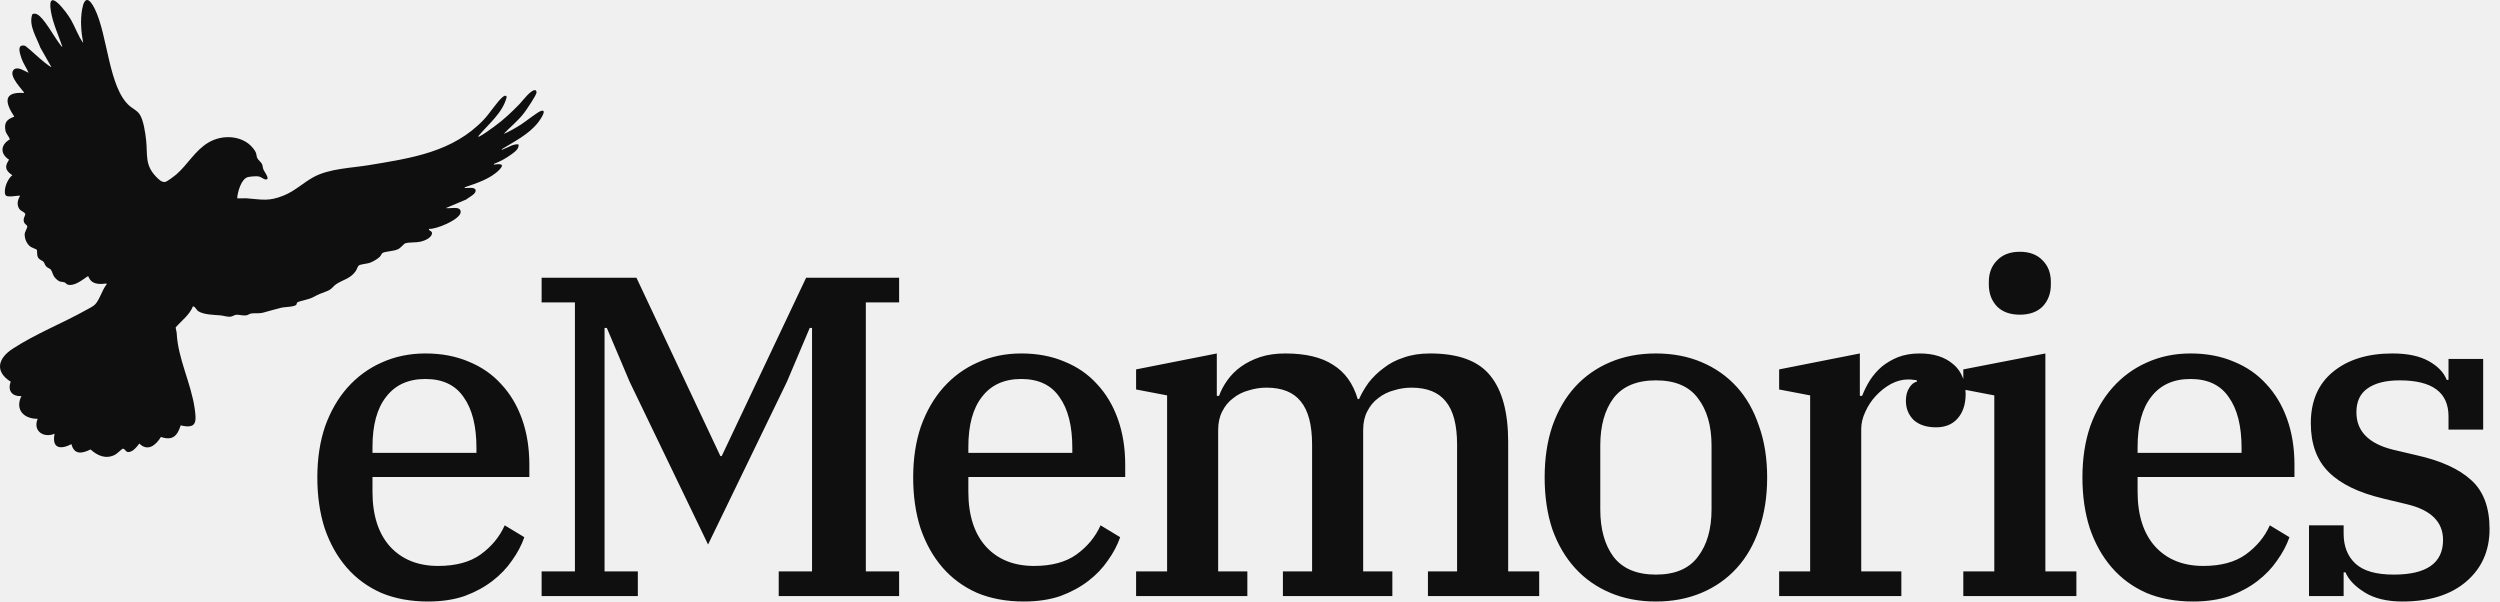
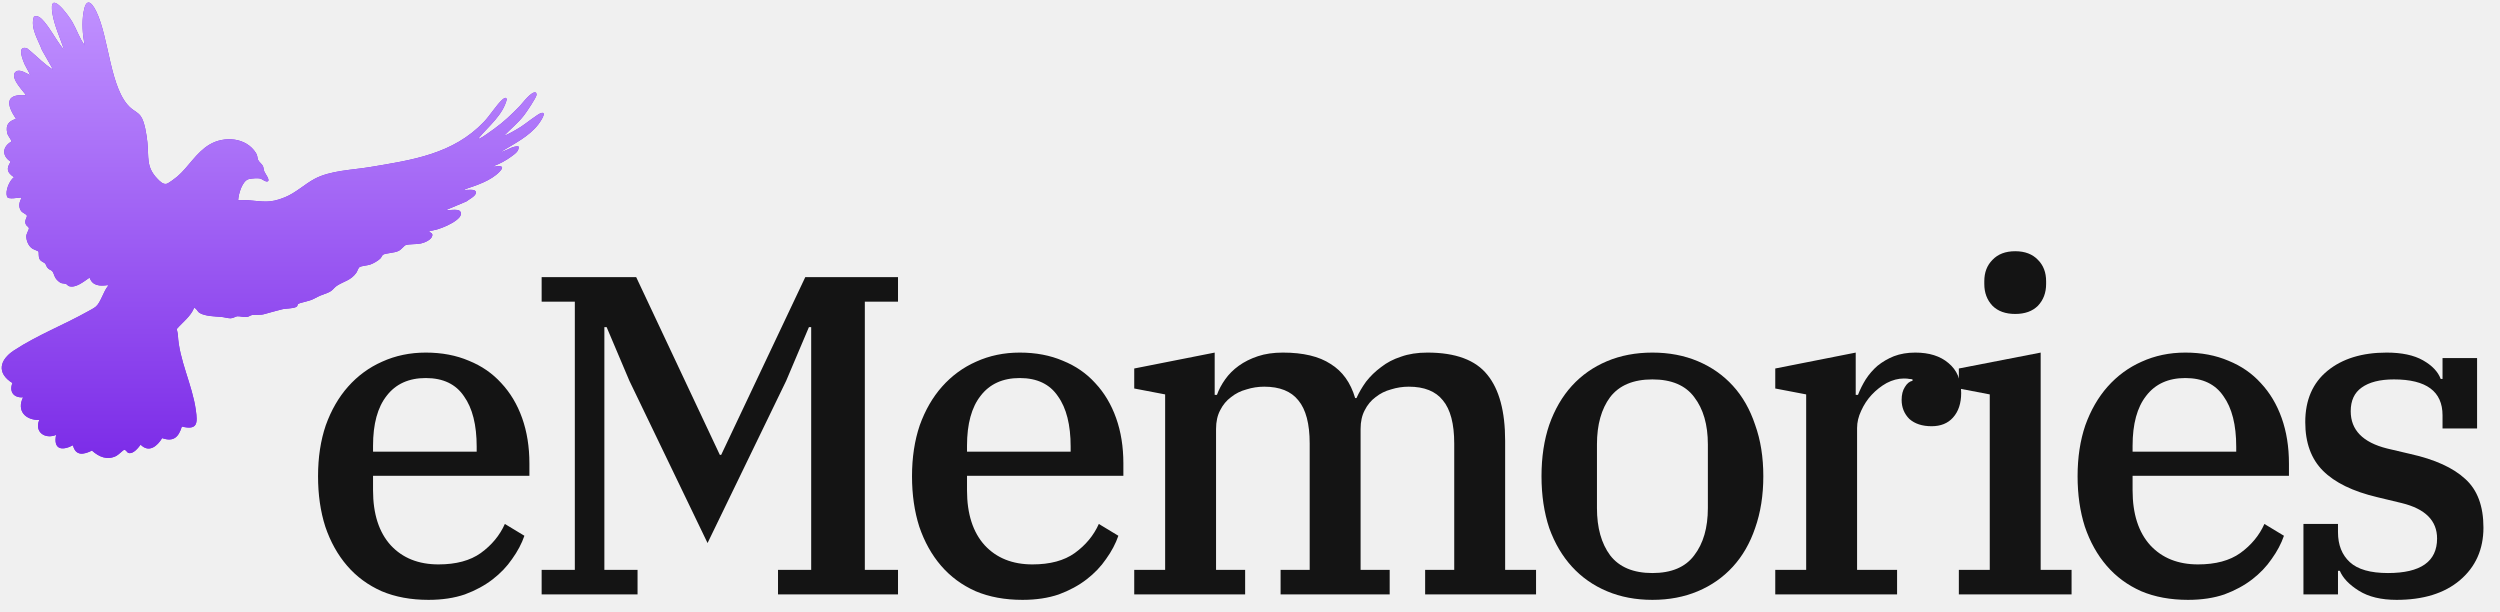
- <svg xmlns="http://www.w3.org/2000/svg" width="133" height="32" viewBox="0 0 133 32" fill="none">
-   <path d="M22.631 18.804C23.488 18.804 24.256 18.949 24.935 19.24C25.614 19.515 26.188 19.912 26.657 20.429C27.142 20.946 27.514 21.569 27.773 22.297C28.032 23.025 28.161 23.834 28.161 24.723V25.377H19.816V26.154C19.816 27.415 20.132 28.394 20.762 29.089C21.393 29.768 22.242 30.108 23.309 30.108C24.247 30.108 25 29.905 25.566 29.501C26.148 29.081 26.576 28.563 26.851 27.948L27.894 28.579C27.749 29 27.531 29.412 27.24 29.817C26.965 30.221 26.616 30.585 26.196 30.908C25.776 31.232 25.282 31.499 24.716 31.709C24.151 31.903 23.504 32 22.776 32C21.838 32 21.005 31.846 20.277 31.539C19.55 31.216 18.936 30.763 18.434 30.181C17.933 29.599 17.544 28.902 17.269 28.094C17.011 27.285 16.882 26.388 16.882 25.401C16.882 24.399 17.019 23.493 17.294 22.685C17.585 21.876 17.981 21.189 18.482 20.623C19 20.041 19.606 19.596 20.302 19.288C21.013 18.965 21.79 18.804 22.631 18.804ZM54.33 18.804C55.187 18.804 55.955 18.949 56.635 19.24C57.314 19.515 57.888 19.911 58.357 20.429C58.842 20.946 59.214 21.569 59.472 22.297C59.731 23.025 59.861 23.833 59.861 24.723V25.377H51.516V26.154C51.516 27.415 51.831 28.394 52.462 29.089C53.092 29.768 53.942 30.108 55.01 30.108C55.947 30.108 56.699 29.905 57.265 29.501C57.847 29.081 58.276 28.563 58.55 27.948L59.593 28.579C59.448 29 59.23 29.412 58.939 29.817C58.664 30.221 58.317 30.585 57.896 30.908C57.476 31.232 56.982 31.499 56.416 31.709C55.85 31.903 55.203 32 54.475 32C53.538 32 52.705 31.846 51.977 31.539C51.25 31.216 50.635 30.763 50.133 30.181C49.632 29.599 49.243 28.902 48.968 28.094C48.71 27.285 48.581 26.388 48.581 25.401C48.581 24.399 48.718 23.493 48.993 22.685C49.284 21.876 49.68 21.189 50.181 20.623C50.699 20.041 51.305 19.596 52.001 19.288C52.712 18.965 53.489 18.804 54.33 18.804ZM88.094 18.804C88.984 18.804 89.793 18.957 90.52 19.265C91.248 19.572 91.871 20.008 92.388 20.574C92.906 21.14 93.302 21.836 93.577 22.66C93.868 23.469 94.013 24.383 94.013 25.401C94.013 26.42 93.868 27.342 93.577 28.167C93.302 28.976 92.906 29.663 92.388 30.229C91.871 30.795 91.248 31.232 90.52 31.539C89.793 31.846 88.984 32 88.094 32C87.205 32 86.396 31.846 85.669 31.539C84.941 31.232 84.318 30.795 83.8 30.229C83.283 29.663 82.879 28.976 82.588 28.167C82.313 27.342 82.175 26.42 82.175 25.401C82.175 24.383 82.313 23.469 82.588 22.66C82.879 21.836 83.283 21.14 83.8 20.574C84.318 20.008 84.941 19.572 85.669 19.265C86.396 18.957 87.205 18.804 88.094 18.804ZM116.534 18.804C117.391 18.804 118.159 18.949 118.839 19.24C119.518 19.515 120.092 19.911 120.561 20.429C121.046 20.946 121.418 21.569 121.676 22.297C121.935 23.025 122.065 23.833 122.065 24.723V25.377H113.72V26.154C113.72 27.415 114.036 28.394 114.667 29.089C115.297 29.768 116.146 30.108 117.214 30.108C118.151 30.108 118.903 29.905 119.469 29.501C120.052 29.081 120.48 28.563 120.755 27.948L121.799 28.579C121.653 29 121.434 29.412 121.143 29.817C120.868 30.221 120.521 30.585 120.1 30.908C119.68 31.232 119.187 31.499 118.621 31.709C118.055 31.903 117.407 32 116.679 32C115.742 32 114.909 31.846 114.181 31.539C113.454 31.216 112.839 30.763 112.338 30.181C111.836 29.599 111.448 28.902 111.174 28.094C110.915 27.285 110.785 26.388 110.785 25.401C110.785 24.399 110.922 23.493 111.197 22.685C111.488 21.876 111.885 21.189 112.386 20.623C112.904 20.041 113.51 19.596 114.206 19.288C114.917 18.965 115.693 18.804 116.534 18.804ZM127.277 18.804C128.086 18.804 128.733 18.941 129.218 19.216C129.703 19.491 130.018 19.822 130.164 20.21H130.261V19.095H132.105V22.855H130.261V22.151C130.261 20.874 129.396 20.235 127.666 20.235C126.922 20.235 126.347 20.38 125.943 20.671C125.555 20.946 125.361 21.367 125.361 21.933C125.361 22.935 126.008 23.599 127.301 23.922L128.539 24.213C129.849 24.504 130.827 24.949 131.474 25.547C132.121 26.129 132.444 26.995 132.444 28.143C132.444 29.307 132.024 30.246 131.183 30.957C130.359 31.652 129.234 32 127.811 32C126.986 32 126.315 31.838 125.798 31.515C125.28 31.191 124.941 30.835 124.779 30.447H124.681V31.709H122.839V27.948H124.681V28.386C124.681 29.065 124.892 29.598 125.312 29.986C125.733 30.375 126.412 30.569 127.35 30.569C129.097 30.569 129.97 29.954 129.97 28.725C129.97 27.771 129.339 27.14 128.078 26.833L126.768 26.518C125.475 26.21 124.512 25.741 123.882 25.11C123.251 24.48 122.935 23.614 122.935 22.515C122.935 21.334 123.331 20.42 124.124 19.774C124.916 19.127 125.967 18.804 127.277 18.804ZM38.324 24.262H38.396L42.885 14.777H47.833V16.087H46.062V30.399H47.833V31.709H41.428V30.399H43.2V17.445H43.078L41.865 20.308L37.669 28.968L33.496 20.308L32.283 17.445H32.162V30.399H33.933V31.709H28.814V30.399H30.586V16.087H28.814V14.777H33.86L38.324 24.262ZM76.087 18.804C77.591 18.804 78.658 19.2 79.289 19.992C79.919 20.769 80.235 21.941 80.235 23.51V30.399H81.885V31.709H75.966V30.399H77.517V23.655C77.517 22.604 77.315 21.836 76.911 21.351C76.523 20.866 75.916 20.623 75.091 20.623C74.768 20.623 74.453 20.672 74.146 20.769C73.839 20.85 73.564 20.987 73.321 21.181C73.079 21.359 72.885 21.593 72.739 21.884C72.593 22.159 72.52 22.491 72.52 22.879V30.399H74.073V31.709H68.251V30.399H69.803V23.655C69.803 22.604 69.601 21.836 69.197 21.351C68.809 20.866 68.202 20.623 67.378 20.623C67.054 20.623 66.739 20.672 66.431 20.769C66.124 20.85 65.85 20.987 65.607 21.181C65.365 21.359 65.171 21.593 65.025 21.884C64.88 22.159 64.806 22.491 64.806 22.879V30.399H66.359V31.709H60.44V30.399H62.09V21.035L60.44 20.72V19.652L64.734 18.804V21.06H64.855C64.952 20.785 65.098 20.509 65.292 20.235C65.486 19.96 65.728 19.717 66.019 19.507C66.31 19.297 66.65 19.127 67.038 18.997C67.426 18.868 67.871 18.804 68.373 18.804C69.456 18.804 70.305 19.006 70.92 19.41C71.55 19.798 71.987 20.405 72.229 21.23H72.302C72.432 20.939 72.601 20.647 72.811 20.356C73.038 20.064 73.305 19.806 73.612 19.579C73.919 19.337 74.275 19.151 74.679 19.022C75.084 18.876 75.553 18.804 76.087 18.804ZM108.814 30.399H110.464V31.709H104.448V30.399H106.097V21.035L104.562 20.741C104.568 20.813 104.572 20.887 104.572 20.962C104.572 21.512 104.427 21.949 104.135 22.273C103.861 22.58 103.481 22.733 102.996 22.733C102.494 22.733 102.097 22.604 101.806 22.345C101.532 22.07 101.394 21.73 101.394 21.326C101.394 21.051 101.451 20.825 101.564 20.647C101.677 20.453 101.815 20.34 101.976 20.308V20.235C101.928 20.218 101.871 20.21 101.806 20.21C101.742 20.194 101.644 20.187 101.515 20.187C101.208 20.187 100.901 20.267 100.593 20.429C100.303 20.59 100.036 20.801 99.794 21.06C99.567 21.302 99.381 21.585 99.235 21.908C99.09 22.216 99.017 22.523 99.017 22.83V30.399H101.152V31.709H94.65V30.399H96.3V21.035L94.65 20.72V19.652L98.944 18.804V21.06H99.065C99.178 20.769 99.317 20.493 99.478 20.235C99.656 19.96 99.867 19.717 100.109 19.507C100.368 19.297 100.659 19.127 100.982 18.997C101.322 18.868 101.702 18.804 102.122 18.804C102.866 18.804 103.457 18.989 103.893 19.361C104.155 19.576 104.338 19.846 104.448 20.168V19.652L108.814 18.804V30.399ZM88.094 20.235C87.076 20.235 86.324 20.55 85.839 21.181C85.37 21.811 85.135 22.652 85.135 23.703V27.1C85.135 28.151 85.37 28.991 85.839 29.622C86.324 30.253 87.076 30.569 88.094 30.569C89.113 30.569 89.857 30.253 90.326 29.622C90.811 28.991 91.054 28.151 91.054 27.1V23.703C91.054 22.652 90.811 21.811 90.326 21.181C89.857 20.55 89.113 20.235 88.094 20.235ZM4.366 0.512C4.492 -0.233 4.765 -0.093 5.043 0.472C5.739 1.888 5.777 4.678 6.898 5.638C7.068 5.783 7.267 5.864 7.413 6.058C7.633 6.352 7.734 7.082 7.774 7.459C7.858 8.242 7.697 8.768 8.297 9.394C8.431 9.533 8.614 9.733 8.817 9.671C8.908 9.643 9.28 9.367 9.37 9.289C9.974 8.771 10.366 8.014 11.087 7.583C11.879 7.109 13.047 7.201 13.567 8.029C13.664 8.183 13.628 8.268 13.681 8.399C13.723 8.502 13.898 8.631 13.94 8.728C13.979 8.815 13.976 8.927 14.019 9.029C14.063 9.132 14.316 9.461 14.21 9.533C14.103 9.606 13.904 9.421 13.795 9.393C13.659 9.358 13.339 9.388 13.197 9.419C12.835 9.5 12.636 10.222 12.619 10.553C12.795 10.562 12.978 10.539 13.154 10.553C13.967 10.616 14.299 10.726 15.107 10.396C15.699 10.154 16.144 9.713 16.687 9.418C17.528 8.962 18.706 8.939 19.647 8.782C21.89 8.408 24.09 8.096 25.737 6.366C26.054 6.033 26.423 5.438 26.734 5.167C26.775 5.132 26.826 5.101 26.879 5.085L26.961 5.143C26.756 6.002 25.984 6.597 25.443 7.248C25.438 7.274 25.479 7.271 25.495 7.265C25.654 7.199 26.117 6.86 26.284 6.74C26.784 6.381 27.21 5.976 27.638 5.536C27.779 5.393 28.298 4.677 28.515 4.813C28.528 4.847 28.547 4.887 28.544 4.925C28.529 5.076 28.001 5.852 27.876 6.016C27.56 6.429 27.148 6.753 26.791 7.127C27.107 6.996 27.431 6.805 27.721 6.622C27.944 6.481 28.618 5.94 28.796 5.896C29.143 5.809 28.697 6.425 28.637 6.502C28.145 7.143 27.364 7.526 26.687 7.941C26.709 7.988 26.775 7.936 26.808 7.924C27.064 7.834 27.302 7.648 27.587 7.681C27.622 7.935 27.362 8.096 27.182 8.229C26.91 8.43 26.589 8.601 26.273 8.72C26.266 8.784 26.346 8.748 26.384 8.744C26.675 8.715 26.838 8.747 26.566 9.03C26.1 9.516 25.338 9.753 24.718 9.965C24.71 10.025 24.797 9.998 24.839 9.999C24.988 10.004 25.348 9.942 25.299 10.181C25.266 10.347 24.927 10.511 24.798 10.615L23.716 11.071C23.899 11.094 24.146 11.041 24.32 11.071L24.317 11.069C24.451 11.093 24.531 11.183 24.502 11.321C24.423 11.697 23.201 12.211 22.814 12.177C22.813 12.304 23.004 12.271 22.982 12.428C22.95 12.659 22.575 12.814 22.372 12.858C22.118 12.914 21.778 12.877 21.559 12.945C21.482 12.97 21.329 13.184 21.178 13.256C20.933 13.374 20.528 13.364 20.351 13.457C20.306 13.482 20.261 13.608 20.203 13.664C20.078 13.785 19.826 13.93 19.66 13.986C19.514 14.034 19.197 14.055 19.1 14.117C19.023 14.167 18.983 14.341 18.923 14.424C18.632 14.831 18.268 14.871 17.907 15.104C17.697 15.239 17.676 15.387 17.37 15.499C17.03 15.623 16.965 15.649 16.648 15.816C16.4 15.946 15.954 16.005 15.82 16.086C15.78 16.11 15.793 16.173 15.764 16.209C15.663 16.337 15.139 16.323 14.959 16.373C14.648 16.459 14.342 16.529 14.033 16.623C13.784 16.699 13.584 16.642 13.361 16.678C13.263 16.693 13.201 16.765 13.084 16.779C12.903 16.802 12.709 16.73 12.567 16.745C12.46 16.758 12.368 16.848 12.219 16.852C12.069 16.855 11.885 16.793 11.734 16.779C11.392 16.748 10.87 16.748 10.565 16.567C10.434 16.488 10.406 16.319 10.266 16.295C10.084 16.755 9.662 17.054 9.346 17.418C9.352 17.52 9.396 17.633 9.401 17.732C9.469 19.095 10.169 20.387 10.36 21.753C10.457 22.448 10.459 22.832 9.613 22.63C9.437 23.193 9.176 23.458 8.561 23.246C8.301 23.675 7.861 24.049 7.414 23.596C7.279 23.771 7.019 24.114 6.764 24.037C6.678 24.011 6.63 23.847 6.522 23.875C6.484 23.885 6.22 24.143 6.114 24.196C5.628 24.44 5.189 24.247 4.816 23.911C4.375 24.13 3.947 24.212 3.801 23.629C3.202 23.938 2.75 23.848 2.903 23.076C2.318 23.319 1.736 22.928 2.004 22.28C1.273 22.29 0.783 21.794 1.14 21.07C0.646 21.103 0.39 20.782 0.571 20.307C-0.288 19.769 -0.111 19.069 0.659 18.564C1.889 17.756 3.326 17.199 4.597 16.485C4.725 16.414 4.924 16.316 5.028 16.225C5.286 16 5.432 15.413 5.668 15.135C5.674 15.079 5.673 15.078 5.619 15.085C5.24 15.137 4.849 15.12 4.701 14.703L4.653 14.706C4.38 14.891 3.945 15.251 3.593 15.137C3.525 15.114 3.487 15.038 3.431 15.022C3.238 14.964 3.205 15.032 3.007 14.858C2.787 14.666 2.81 14.477 2.697 14.338C2.653 14.284 2.551 14.258 2.487 14.202C2.372 14.102 2.377 13.99 2.314 13.925C2.248 13.857 2.1 13.831 2.024 13.696C1.944 13.552 1.997 13.347 1.953 13.282C1.935 13.259 1.694 13.174 1.626 13.126C1.427 12.987 1.31 12.71 1.312 12.471C1.314 12.334 1.452 12.138 1.451 12.055C1.449 11.977 1.335 11.93 1.299 11.863C1.177 11.642 1.368 11.471 1.343 11.37C1.26 11.25 1.105 11.235 1.021 11.103C0.877 10.874 0.942 10.629 1.071 10.413C0.908 10.389 0.345 10.544 0.282 10.355C0.181 10.053 0.401 9.514 0.656 9.322C0.29 9.073 0.226 8.874 0.482 8.496C-0.006 8.178 0.027 7.701 0.521 7.416C0.476 7.247 0.329 7.133 0.292 6.955C0.203 6.525 0.371 6.339 0.761 6.208C0.276 5.475 0.139 4.869 1.279 4.946C1.338 4.902 0.337 3.993 0.761 3.685C0.968 3.535 1.32 3.788 1.521 3.874C1.409 3.604 1.235 3.378 1.14 3.097C1.053 2.838 0.875 2.312 1.346 2.441C1.7 2.717 2.017 3.041 2.369 3.32C2.411 3.353 2.708 3.587 2.731 3.564L2.149 2.538C1.948 1.988 1.51 1.353 1.718 0.758C1.87 0.678 2.01 0.763 2.123 0.868C2.492 1.216 2.886 1.969 3.221 2.399C3.248 2.432 3.273 2.482 3.319 2.49C3.115 1.885 2.809 1.228 2.707 0.596C2.485 -0.778 3.547 0.652 3.775 1.05C4.003 1.447 4.155 1.912 4.425 2.283C4.315 1.705 4.267 1.096 4.366 0.512ZM22.631 20.162C21.725 20.162 21.03 20.477 20.545 21.108C20.059 21.722 19.816 22.612 19.816 23.776V24.092H25.347V23.825C25.347 22.661 25.12 21.763 24.668 21.132C24.231 20.485 23.552 20.162 22.631 20.162ZM54.33 20.162C53.424 20.162 52.729 20.477 52.244 21.108C51.759 21.722 51.516 22.612 51.516 23.776V24.092H57.047V23.825C57.047 22.661 56.821 21.763 56.368 21.132C55.931 20.485 55.252 20.162 54.33 20.162ZM116.534 20.162C115.629 20.162 114.933 20.477 114.448 21.108C113.963 21.722 113.72 22.612 113.72 23.776V24.092H119.251V23.825C119.251 22.661 119.025 21.763 118.572 21.132C118.135 20.485 117.456 20.162 116.534 20.162ZM107.456 13.394C107.973 13.394 108.378 13.547 108.669 13.855C108.96 14.146 109.105 14.526 109.105 14.995V15.141C109.105 15.61 108.96 15.998 108.669 16.305C108.378 16.596 107.973 16.741 107.456 16.741C106.938 16.741 106.534 16.596 106.243 16.305C105.952 15.998 105.806 15.61 105.806 15.141V14.995C105.806 14.526 105.952 14.146 106.243 13.855C106.534 13.547 106.938 13.394 107.456 13.394Z" fill="#0F0F0F" />
+ <svg xmlns="http://www.w3.org/2000/svg" width="143" height="35" viewBox="0 0 143 35" fill="none">
+   <g clip-path="url(#emlogo_clip)">
+     <path d="M26.162 12.009C26.305 12.034 26.39 12.13 26.359 12.278C26.274 12.681 24.965 13.232 24.55 13.196C24.549 13.332 24.753 13.297 24.73 13.464C24.696 13.712 24.294 13.878 24.076 13.926C23.805 13.985 23.441 13.946 23.206 14.019C23.123 14.045 22.959 14.275 22.797 14.352C22.534 14.478 22.1 14.467 21.911 14.568C21.863 14.594 21.814 14.729 21.752 14.79C21.618 14.919 21.348 15.075 21.17 15.134C21.014 15.186 20.674 15.209 20.57 15.276C20.487 15.329 20.443 15.514 20.379 15.604C20.068 16.04 19.678 16.083 19.291 16.332C19.066 16.477 19.044 16.637 18.715 16.757C18.35 16.89 18.281 16.917 17.942 17.096C17.676 17.235 17.198 17.298 17.054 17.385C17.011 17.411 17.024 17.479 16.994 17.517C16.886 17.654 16.324 17.639 16.131 17.693C15.798 17.785 15.47 17.86 15.139 17.961C14.871 18.042 14.658 17.981 14.419 18.019C14.313 18.036 14.247 18.113 14.121 18.129C13.928 18.154 13.72 18.075 13.568 18.091C13.452 18.105 13.354 18.202 13.194 18.206C13.034 18.209 12.837 18.143 12.675 18.129C12.308 18.096 11.749 18.096 11.421 17.901C11.281 17.816 11.251 17.636 11.102 17.61C10.906 18.102 10.454 18.423 10.116 18.813C10.122 18.923 10.168 19.043 10.174 19.149C10.246 20.611 10.998 21.996 11.202 23.46C11.306 24.205 11.308 24.616 10.402 24.399C10.213 25.003 9.932 25.288 9.274 25.06C8.995 25.52 8.523 25.92 8.044 25.435C7.899 25.623 7.621 25.99 7.348 25.908C7.255 25.88 7.205 25.704 7.088 25.734C7.047 25.745 6.765 26.021 6.651 26.078C6.131 26.34 5.66 26.133 5.26 25.773C4.787 26.007 4.329 26.096 4.172 25.47C3.531 25.802 3.045 25.704 3.209 24.877C2.582 25.137 1.959 24.719 2.246 24.024C1.463 24.035 0.937 23.504 1.32 22.727C0.79 22.763 0.516 22.418 0.71 21.909C-0.211 21.333 -0.021 20.582 0.804 20.041C2.123 19.176 3.663 18.578 5.026 17.814C5.162 17.737 5.375 17.631 5.487 17.534C5.764 17.293 5.92 16.665 6.173 16.366C6.18 16.306 6.178 16.305 6.121 16.313C5.715 16.368 5.295 16.35 5.136 15.903L5.085 15.906C4.792 16.104 4.327 16.491 3.949 16.368C3.877 16.345 3.835 16.262 3.776 16.244C3.569 16.182 3.533 16.256 3.321 16.07C3.085 15.864 3.11 15.661 2.989 15.512C2.942 15.454 2.832 15.426 2.764 15.366C2.64 15.258 2.646 15.138 2.579 15.069C2.508 14.996 2.348 14.969 2.268 14.824C2.182 14.67 2.239 14.45 2.192 14.381C2.176 14.357 1.914 14.265 1.841 14.213C1.628 14.065 1.502 13.767 1.505 13.511C1.506 13.364 1.654 13.154 1.653 13.065C1.652 12.981 1.529 12.931 1.49 12.859C1.36 12.621 1.565 12.44 1.538 12.331C1.449 12.202 1.282 12.186 1.192 12.044C1.038 11.799 1.108 11.536 1.246 11.305C1.072 11.278 0.469 11.446 0.401 11.243C0.292 10.919 0.528 10.341 0.801 10.136C0.409 9.869 0.339 9.655 0.614 9.25C0.092 8.909 0.128 8.399 0.657 8.093C0.609 7.912 0.451 7.79 0.411 7.599C0.315 7.137 0.495 6.939 0.914 6.798C0.393 6.013 0.247 5.363 1.469 5.446C1.532 5.399 0.459 4.424 0.914 4.094C1.136 3.933 1.512 4.204 1.728 4.297C1.607 4.007 1.422 3.764 1.32 3.463C1.227 3.186 1.035 2.621 1.542 2.76C1.921 3.057 2.26 3.403 2.637 3.703C2.682 3.738 3 3.989 3.025 3.964L2.401 2.865C2.186 2.274 1.717 1.595 1.939 0.957C2.103 0.871 2.253 0.962 2.374 1.075C2.77 1.448 3.191 2.255 3.551 2.715C3.579 2.751 3.607 2.805 3.656 2.814C3.437 2.165 3.109 1.461 2.999 0.783C2.761 -0.689 3.9 0.843 4.144 1.269C4.388 1.695 4.551 2.193 4.841 2.592C4.724 1.972 4.672 1.319 4.778 0.693C4.913 -0.106 5.206 0.045 5.503 0.65C6.25 2.168 6.29 5.158 7.491 6.187C7.673 6.343 7.887 6.429 8.043 6.637C8.279 6.952 8.388 7.736 8.431 8.14C8.52 8.979 8.348 9.542 8.991 10.212C9.134 10.362 9.331 10.576 9.549 10.51C9.646 10.48 10.044 10.184 10.14 10.101C10.788 9.546 11.209 8.735 11.981 8.272C12.831 7.764 14.081 7.861 14.639 8.75C14.743 8.915 14.705 9.005 14.762 9.146C14.806 9.256 14.994 9.395 15.039 9.499C15.081 9.593 15.077 9.713 15.124 9.822C15.171 9.932 15.443 10.284 15.329 10.363C15.215 10.441 15.001 10.242 14.884 10.211C14.739 10.174 14.396 10.207 14.243 10.24C13.855 10.326 13.641 11.099 13.623 11.454C13.812 11.465 14.008 11.44 14.197 11.454C15.069 11.522 15.424 11.641 16.29 11.287C16.924 11.028 17.401 10.555 17.983 10.238C18.885 9.749 20.147 9.726 21.156 9.557C23.56 9.156 25.918 8.822 27.683 6.968C28.024 6.611 28.418 5.973 28.752 5.683C28.796 5.644 28.85 5.611 28.907 5.594L28.995 5.657C28.776 6.577 27.948 7.214 27.369 7.913C27.363 7.94 27.406 7.937 27.424 7.931C27.594 7.861 28.091 7.497 28.269 7.368C28.805 6.983 29.262 6.549 29.721 6.078C29.872 5.924 30.429 5.157 30.661 5.303C30.675 5.34 30.695 5.382 30.692 5.423C30.677 5.584 30.11 6.418 29.976 6.593C29.637 7.035 29.197 7.382 28.813 7.783C29.152 7.643 29.499 7.439 29.81 7.243C30.049 7.092 30.771 6.51 30.962 6.463C31.334 6.371 30.855 7.031 30.792 7.113C30.264 7.8 29.427 8.211 28.702 8.655C28.726 8.706 28.796 8.649 28.832 8.637C29.105 8.541 29.36 8.342 29.665 8.377C29.703 8.65 29.425 8.821 29.232 8.964C28.939 9.18 28.596 9.363 28.258 9.49C28.25 9.559 28.336 9.52 28.376 9.516C28.688 9.485 28.863 9.52 28.572 9.823C28.072 10.344 27.256 10.598 26.591 10.825C26.582 10.889 26.675 10.86 26.72 10.861C26.88 10.867 27.267 10.8 27.215 11.056C27.179 11.234 26.815 11.41 26.676 11.522L25.516 12.011C25.713 12.034 25.978 11.978 26.165 12.011L26.162 12.009Z" fill="#7C2CE8" />
+     <path d="M26.162 12.009C26.305 12.034 26.39 12.13 26.359 12.278C26.274 12.681 24.965 13.232 24.55 13.196C24.549 13.332 24.753 13.297 24.73 13.464C24.696 13.712 24.294 13.878 24.076 13.926C23.805 13.985 23.441 13.946 23.206 14.019C23.123 14.045 22.959 14.275 22.797 14.352C22.534 14.478 22.1 14.467 21.911 14.568C21.863 14.594 21.814 14.729 21.752 14.79C21.618 14.919 21.348 15.075 21.17 15.134C21.014 15.186 20.674 15.209 20.57 15.276C20.487 15.329 20.443 15.514 20.379 15.604C20.068 16.04 19.678 16.083 19.291 16.332C19.066 16.477 19.044 16.637 18.715 16.757C18.35 16.89 18.281 16.917 17.942 17.096C17.676 17.235 17.198 17.298 17.054 17.385C17.011 17.411 17.024 17.479 16.994 17.517C16.886 17.654 16.324 17.639 16.131 17.693C15.798 17.785 15.47 17.86 15.139 17.961C14.871 18.042 14.658 17.981 14.419 18.019C14.313 18.036 14.247 18.113 14.121 18.129C13.928 18.154 13.72 18.075 13.568 18.091C13.452 18.105 13.354 18.202 13.194 18.206C13.034 18.209 12.837 18.143 12.675 18.129C12.308 18.096 11.749 18.096 11.421 17.901C11.281 17.816 11.251 17.636 11.102 17.61C10.906 18.102 10.454 18.423 10.116 18.813C10.122 18.923 10.168 19.043 10.174 19.149C10.246 20.611 10.998 21.996 11.202 23.46C11.306 24.205 11.308 24.616 10.402 24.399C10.213 25.003 9.932 25.288 9.274 25.06C8.995 25.52 8.523 25.92 8.044 25.435C7.899 25.623 7.621 25.99 7.348 25.908C7.255 25.88 7.205 25.704 7.088 25.734C7.047 25.745 6.765 26.021 6.651 26.078C6.131 26.34 5.66 26.133 5.26 25.773C4.787 26.007 4.329 26.096 4.172 25.47C3.531 25.802 3.045 25.704 3.209 24.877C2.582 25.137 1.959 24.719 2.246 24.024C1.463 24.035 0.937 23.504 1.32 22.727C0.79 22.763 0.516 22.418 0.71 21.909C-0.211 21.333 -0.021 20.582 0.804 20.041C2.123 19.176 3.663 18.578 5.026 17.814C5.162 17.737 5.375 17.631 5.487 17.534C5.764 17.293 5.92 16.665 6.173 16.366C6.18 16.306 6.178 16.305 6.121 16.313C5.715 16.368 5.295 16.35 5.136 15.903L5.085 15.906C4.792 16.104 4.327 16.491 3.949 16.368C3.877 16.345 3.835 16.262 3.776 16.244C3.569 16.182 3.533 16.256 3.321 16.07C3.085 15.864 3.11 15.661 2.989 15.512C2.942 15.454 2.832 15.426 2.764 15.366C2.64 15.258 2.646 15.138 2.579 15.069C2.508 14.996 2.348 14.969 2.268 14.824C2.182 14.67 2.239 14.45 2.192 14.381C2.176 14.357 1.914 14.265 1.841 14.213C1.628 14.065 1.502 13.767 1.505 13.511C1.506 13.364 1.654 13.154 1.653 13.065C1.652 12.981 1.529 12.931 1.49 12.859C1.36 12.621 1.565 12.44 1.538 12.331C1.449 12.202 1.282 12.186 1.192 12.044C1.038 11.799 1.108 11.536 1.246 11.305C1.072 11.278 0.469 11.446 0.401 11.243C0.292 10.919 0.528 10.341 0.801 10.136C0.409 9.869 0.339 9.655 0.614 9.25C0.092 8.909 0.128 8.399 0.657 8.093C0.609 7.912 0.451 7.79 0.411 7.599C0.315 7.137 0.495 6.939 0.914 6.798C0.393 6.013 0.247 5.363 1.469 5.446C1.532 5.399 0.459 4.424 0.914 4.094C1.136 3.933 1.512 4.204 1.728 4.297C1.607 4.007 1.422 3.764 1.32 3.463C1.227 3.186 1.035 2.621 1.542 2.76C1.921 3.057 2.26 3.403 2.637 3.703C2.682 3.738 3 3.989 3.025 3.964L2.401 2.865C2.186 2.274 1.717 1.595 1.939 0.957C2.103 0.871 2.253 0.962 2.374 1.075C2.77 1.448 3.191 2.255 3.551 2.715C3.579 2.751 3.607 2.805 3.656 2.814C3.437 2.165 3.109 1.461 2.999 0.783C2.761 -0.689 3.9 0.843 4.144 1.269C4.388 1.695 4.551 2.193 4.841 2.592C4.724 1.972 4.672 1.319 4.778 0.693C4.913 -0.106 5.206 0.045 5.503 0.65C6.25 2.168 6.29 5.158 7.491 6.187C7.673 6.343 7.887 6.429 8.043 6.637C8.279 6.952 8.388 7.736 8.431 8.14C8.52 8.979 8.348 9.542 8.991 10.212C9.134 10.362 9.331 10.576 9.549 10.51C9.646 10.48 10.044 10.184 10.14 10.101C10.788 9.546 11.209 8.735 11.981 8.272C12.831 7.764 14.081 7.861 14.639 8.75C14.743 8.915 14.705 9.005 14.762 9.146C14.806 9.256 14.994 9.395 15.039 9.499C15.081 9.593 15.077 9.713 15.124 9.822C15.171 9.932 15.443 10.284 15.329 10.363C15.215 10.441 15.001 10.242 14.884 10.211C14.739 10.174 14.396 10.207 14.243 10.24C13.855 10.326 13.641 11.099 13.623 11.454C13.812 11.465 14.008 11.44 14.197 11.454C15.069 11.522 15.424 11.641 16.29 11.287C16.924 11.028 17.401 10.555 17.983 10.238C18.885 9.749 20.147 9.726 21.156 9.557C23.56 9.156 25.918 8.822 27.683 6.968C28.024 6.611 28.418 5.973 28.752 5.683C28.796 5.644 28.85 5.611 28.907 5.594L28.995 5.657C28.776 6.577 27.948 7.214 27.369 7.913C27.363 7.94 27.406 7.937 27.424 7.931C27.594 7.861 28.091 7.497 28.269 7.368C28.805 6.983 29.262 6.549 29.721 6.078C29.872 5.924 30.429 5.157 30.661 5.303C30.675 5.34 30.695 5.382 30.692 5.423C30.677 5.584 30.11 6.418 29.976 6.593C29.637 7.035 29.197 7.382 28.813 7.783C29.152 7.643 29.499 7.439 29.81 7.243C30.049 7.092 30.771 6.51 30.962 6.463C31.334 6.371 30.855 7.031 30.792 7.113C30.264 7.8 29.427 8.211 28.702 8.655C28.726 8.706 28.796 8.649 28.832 8.637C29.105 8.541 29.36 8.342 29.665 8.377C29.703 8.65 29.425 8.821 29.232 8.964C28.939 9.18 28.596 9.363 28.258 9.49C28.25 9.559 28.336 9.52 28.376 9.516C28.688 9.485 28.863 9.52 28.572 9.823C28.072 10.344 27.256 10.598 26.591 10.825C26.582 10.889 26.675 10.86 26.72 10.861C26.88 10.867 27.267 10.8 27.215 11.056C27.179 11.234 26.815 11.41 26.676 11.522L25.516 12.011C25.713 12.034 25.978 11.978 26.165 12.011L26.162 12.009Z" fill="url(#emlogo_gradient)" />
+   </g>
+   <path d="M137.087 34.312C136.203 34.312 135.484 34.139 134.929 33.792C134.374 33.445 134.01 33.064 133.837 32.648H133.733V34H131.757V29.97H133.733V30.438C133.733 31.166 133.958 31.738 134.409 32.154C134.86 32.57 135.588 32.778 136.593 32.778C138.465 32.778 139.401 32.119 139.401 30.802C139.401 29.779 138.725 29.103 137.373 28.774L135.969 28.436C134.582 28.107 133.551 27.604 132.875 26.928C132.199 26.252 131.861 25.325 131.861 24.146C131.861 22.881 132.286 21.901 133.135 21.208C133.984 20.515 135.111 20.168 136.515 20.168C137.382 20.168 138.075 20.315 138.595 20.61C139.115 20.905 139.453 21.26 139.609 21.676H139.713V20.48H141.689V24.51H139.713V23.756C139.713 22.387 138.786 21.702 136.931 21.702C136.134 21.702 135.518 21.858 135.085 22.17C134.669 22.465 134.461 22.915 134.461 23.522C134.461 24.597 135.154 25.307 136.541 25.654L137.867 25.966C139.271 26.278 140.32 26.755 141.013 27.396C141.706 28.02 142.053 28.947 142.053 30.178C142.053 31.426 141.602 32.431 140.701 33.194C139.817 33.939 138.612 34.312 137.087 34.312Z" fill="#141414" />
+   <path d="M125.156 34.312C124.151 34.312 123.258 34.147 122.478 33.818C121.698 33.471 121.039 32.986 120.502 32.362C119.965 31.738 119.549 30.993 119.254 30.126C118.977 29.259 118.838 28.297 118.838 27.24C118.838 26.165 118.985 25.195 119.28 24.328C119.592 23.461 120.017 22.725 120.554 22.118C121.109 21.494 121.759 21.017 122.504 20.688C123.267 20.341 124.099 20.168 125 20.168C125.919 20.168 126.742 20.324 127.47 20.636C128.198 20.931 128.813 21.355 129.316 21.91C129.836 22.465 130.235 23.132 130.512 23.912C130.789 24.692 130.928 25.559 130.928 26.512V27.214H121.984V28.046C121.984 29.398 122.322 30.447 122.998 31.192C123.674 31.92 124.584 32.284 125.728 32.284C126.733 32.284 127.539 32.067 128.146 31.634C128.77 31.183 129.229 30.629 129.524 29.97L130.642 30.646C130.486 31.097 130.252 31.539 129.94 31.972C129.645 32.405 129.273 32.795 128.822 33.142C128.371 33.489 127.843 33.775 127.236 34C126.629 34.208 125.936 34.312 125.156 34.312ZM121.984 25.836H127.912V25.55C127.912 24.302 127.669 23.34 127.184 22.664C126.716 21.971 125.988 21.624 125 21.624C124.029 21.624 123.284 21.962 122.764 22.638C122.244 23.297 121.984 24.25 121.984 25.498V25.836Z" fill="#141414" />
+   <path d="M115.27 17.958C114.715 17.958 114.282 17.802 113.97 17.49C113.658 17.161 113.502 16.745 113.502 16.242V16.086C113.502 15.583 113.658 15.176 113.97 14.864C114.282 14.535 114.715 14.37 115.27 14.37C115.824 14.37 116.258 14.535 116.57 14.864C116.882 15.176 117.038 15.583 117.038 16.086V16.242C117.038 16.745 116.882 17.161 116.57 17.49C116.258 17.802 115.824 17.958 115.27 17.958ZM112.046 32.596H113.814V22.56L112.046 22.222V21.078L116.726 20.168V32.596H118.494V34H112.046V32.596Z" fill="#141414" />
+   <path d="M101.545 32.596H103.313V22.56L101.545 22.222V21.078L106.147 20.168V22.586H106.277C106.399 22.274 106.546 21.979 106.719 21.702C106.91 21.407 107.135 21.147 107.395 20.922C107.673 20.697 107.985 20.515 108.331 20.376C108.695 20.237 109.103 20.168 109.553 20.168C110.351 20.168 110.983 20.367 111.451 20.766C111.937 21.165 112.179 21.737 112.179 22.482C112.179 23.071 112.023 23.539 111.711 23.886C111.416 24.215 111.009 24.38 110.489 24.38C109.952 24.38 109.527 24.241 109.215 23.964C108.921 23.669 108.773 23.305 108.773 22.872C108.773 22.577 108.834 22.335 108.955 22.144C109.077 21.936 109.224 21.815 109.397 21.78V21.702C109.345 21.685 109.285 21.676 109.215 21.676C109.146 21.659 109.042 21.65 108.903 21.65C108.574 21.65 108.245 21.737 107.915 21.91C107.603 22.083 107.317 22.309 107.057 22.586C106.815 22.846 106.615 23.149 106.459 23.496C106.303 23.825 106.225 24.155 106.225 24.484V32.596H108.513V34H101.545V32.596Z" fill="#141414" />
+   <path d="M94.518 32.778C95.61 32.778 96.408 32.44 96.91 31.764C97.43 31.088 97.69 30.187 97.69 29.06V25.42C97.69 24.293 97.43 23.392 96.91 22.716C96.408 22.04 95.61 21.702 94.518 21.702C93.426 21.702 92.62 22.04 92.1 22.716C91.598 23.392 91.346 24.293 91.346 25.42V29.06C91.346 30.187 91.598 31.088 92.1 31.764C92.62 32.44 93.426 32.778 94.518 32.778ZM94.518 34.312C93.565 34.312 92.698 34.147 91.918 33.818C91.138 33.489 90.471 33.021 89.916 32.414C89.362 31.807 88.928 31.071 88.616 30.204C88.322 29.32 88.174 28.332 88.174 27.24C88.174 26.148 88.322 25.169 88.616 24.302C88.928 23.418 89.362 22.673 89.916 22.066C90.471 21.459 91.138 20.991 91.918 20.662C92.698 20.333 93.565 20.168 94.518 20.168C95.472 20.168 96.338 20.333 97.118 20.662C97.898 20.991 98.566 21.459 99.12 22.066C99.675 22.673 100.1 23.418 100.394 24.302C100.706 25.169 100.862 26.148 100.862 27.24C100.862 28.332 100.706 29.32 100.394 30.204C100.1 31.071 99.675 31.807 99.12 32.414C98.566 33.021 97.898 33.489 97.118 33.818C96.338 34.147 95.472 34.312 94.518 34.312Z" fill="#141414" />
+   <path d="M64.878 32.596H66.646V22.56L64.878 22.222V21.078L69.48 20.168V22.586H69.61C69.714 22.291 69.87 21.997 70.078 21.702C70.286 21.407 70.546 21.147 70.858 20.922C71.17 20.697 71.534 20.515 71.95 20.376C72.366 20.237 72.843 20.168 73.38 20.168C74.541 20.168 75.451 20.385 76.11 20.818C76.786 21.234 77.254 21.884 77.514 22.768H77.592C77.731 22.456 77.913 22.144 78.138 21.832C78.381 21.52 78.667 21.243 78.996 21C79.325 20.74 79.707 20.541 80.14 20.402C80.573 20.246 81.076 20.168 81.648 20.168C83.26 20.168 84.404 20.593 85.08 21.442C85.756 22.274 86.094 23.531 86.094 25.212V32.596H87.862V34H81.518V32.596H83.182V25.368C83.182 24.241 82.965 23.418 82.532 22.898C82.116 22.378 81.466 22.118 80.582 22.118C80.235 22.118 79.897 22.17 79.568 22.274C79.239 22.361 78.944 22.508 78.684 22.716C78.424 22.907 78.216 23.158 78.06 23.47C77.904 23.765 77.826 24.12 77.826 24.536V32.596H79.49V34H73.25V32.596H74.914V25.368C74.914 24.241 74.697 23.418 74.264 22.898C73.848 22.378 73.198 22.118 72.314 22.118C71.967 22.118 71.629 22.17 71.3 22.274C70.971 22.361 70.676 22.508 70.416 22.716C70.156 22.907 69.948 23.158 69.792 23.47C69.636 23.765 69.558 24.12 69.558 24.536V32.596H71.222V34H64.878V32.596Z" fill="#141414" />
+   <path d="M58.485 34.312C57.48 34.312 56.587 34.147 55.807 33.818C55.027 33.471 54.369 32.986 53.831 32.362C53.294 31.738 52.878 30.993 52.583 30.126C52.306 29.259 52.167 28.297 52.167 27.24C52.167 26.165 52.315 25.195 52.609 24.328C52.921 23.461 53.346 22.725 53.883 22.118C54.438 21.494 55.088 21.017 55.833 20.688C56.596 20.341 57.428 20.168 58.329 20.168C59.248 20.168 60.071 20.324 60.799 20.636C61.527 20.931 62.143 21.355 62.645 21.91C63.165 22.465 63.564 23.132 63.841 23.912C64.119 24.692 64.257 25.559 64.257 26.512V27.214H55.313V28.046C55.313 29.398 55.651 30.447 56.327 31.192C57.003 31.92 57.913 32.284 59.057 32.284C60.063 32.284 60.869 32.067 61.475 31.634C62.099 31.183 62.559 30.629 62.853 29.97L63.971 30.646C63.815 31.097 63.581 31.539 63.269 31.972C62.975 32.405 62.602 32.795 62.151 33.142C61.701 33.489 61.172 33.775 60.565 34C59.959 34.208 59.265 34.312 58.485 34.312ZM55.313 25.836H61.241V25.55C61.241 24.302 60.999 23.34 60.513 22.664C60.045 21.971 59.317 21.624 58.329 21.624C57.359 21.624 56.613 21.962 56.093 22.638C55.573 23.297 55.313 24.25 55.313 25.498V25.836Z" fill="#141414" />
+   <path d="M30.982 32.596H32.88V17.256H30.982V15.852H36.39L41.174 26.018H41.252L46.062 15.852H51.366V17.256H49.468V32.596H51.366V34H44.502V32.596H46.4V18.712H46.27L44.97 21.78L40.472 31.062L36 21.78L34.7 18.712H34.57V32.596H36.468V34H30.982V32.596Z" fill="#141414" />
+   <path d="M24.51 34.312C23.504 34.312 22.612 34.147 21.832 33.818C21.052 33.471 20.393 32.986 19.856 32.362C19.318 31.738 18.902 30.993 18.608 30.126C18.33 29.259 18.192 28.297 18.192 27.24C18.192 26.165 18.339 25.195 18.634 24.328C18.946 23.461 19.37 22.725 19.908 22.118C20.462 21.494 21.112 21.017 21.858 20.688C22.62 20.341 23.452 20.168 24.354 20.168C25.272 20.168 26.096 20.324 26.824 20.636C27.552 20.931 28.167 21.355 28.67 21.91C29.19 22.465 29.588 23.132 29.866 23.912C30.143 24.692 30.282 25.559 30.282 26.512V27.214H21.338V28.046C21.338 29.398 21.676 30.447 22.352 31.192C23.028 31.92 23.938 32.284 25.082 32.284C26.087 32.284 26.893 32.067 27.5 31.634C28.124 31.183 28.583 30.629 28.878 29.97L29.996 30.646C29.84 31.097 29.606 31.539 29.294 31.972C28.999 32.405 28.626 32.795 28.176 33.142C27.725 33.489 27.196 33.775 26.59 34C25.983 34.208 25.29 34.312 24.51 34.312ZM21.338 25.836H27.266V25.55C27.266 24.302 27.023 23.34 26.538 22.664C26.07 21.971 25.342 21.624 24.354 21.624C23.383 21.624 22.638 21.962 22.118 22.638C21.598 23.297 21.338 24.25 21.338 25.498V25.836Z" fill="#141414" />
+   <defs>
+     <linearGradient id="emlogo_gradient" x1="15.6" y1="0.144" x2="15.6" y2="26.196" gradientUnits="userSpaceOnUse">
+       <stop stop-color="#C091FF" />
+       <stop offset="1" stop-color="#7C2CE8" />
+     </linearGradient>
+     <clipPath id="emlogo_clip">
+       <rect width="31" height="26.051" fill="white" transform="translate(0.0996094 0.143127)" />
+     </clipPath>
+   </defs>
</svg>
